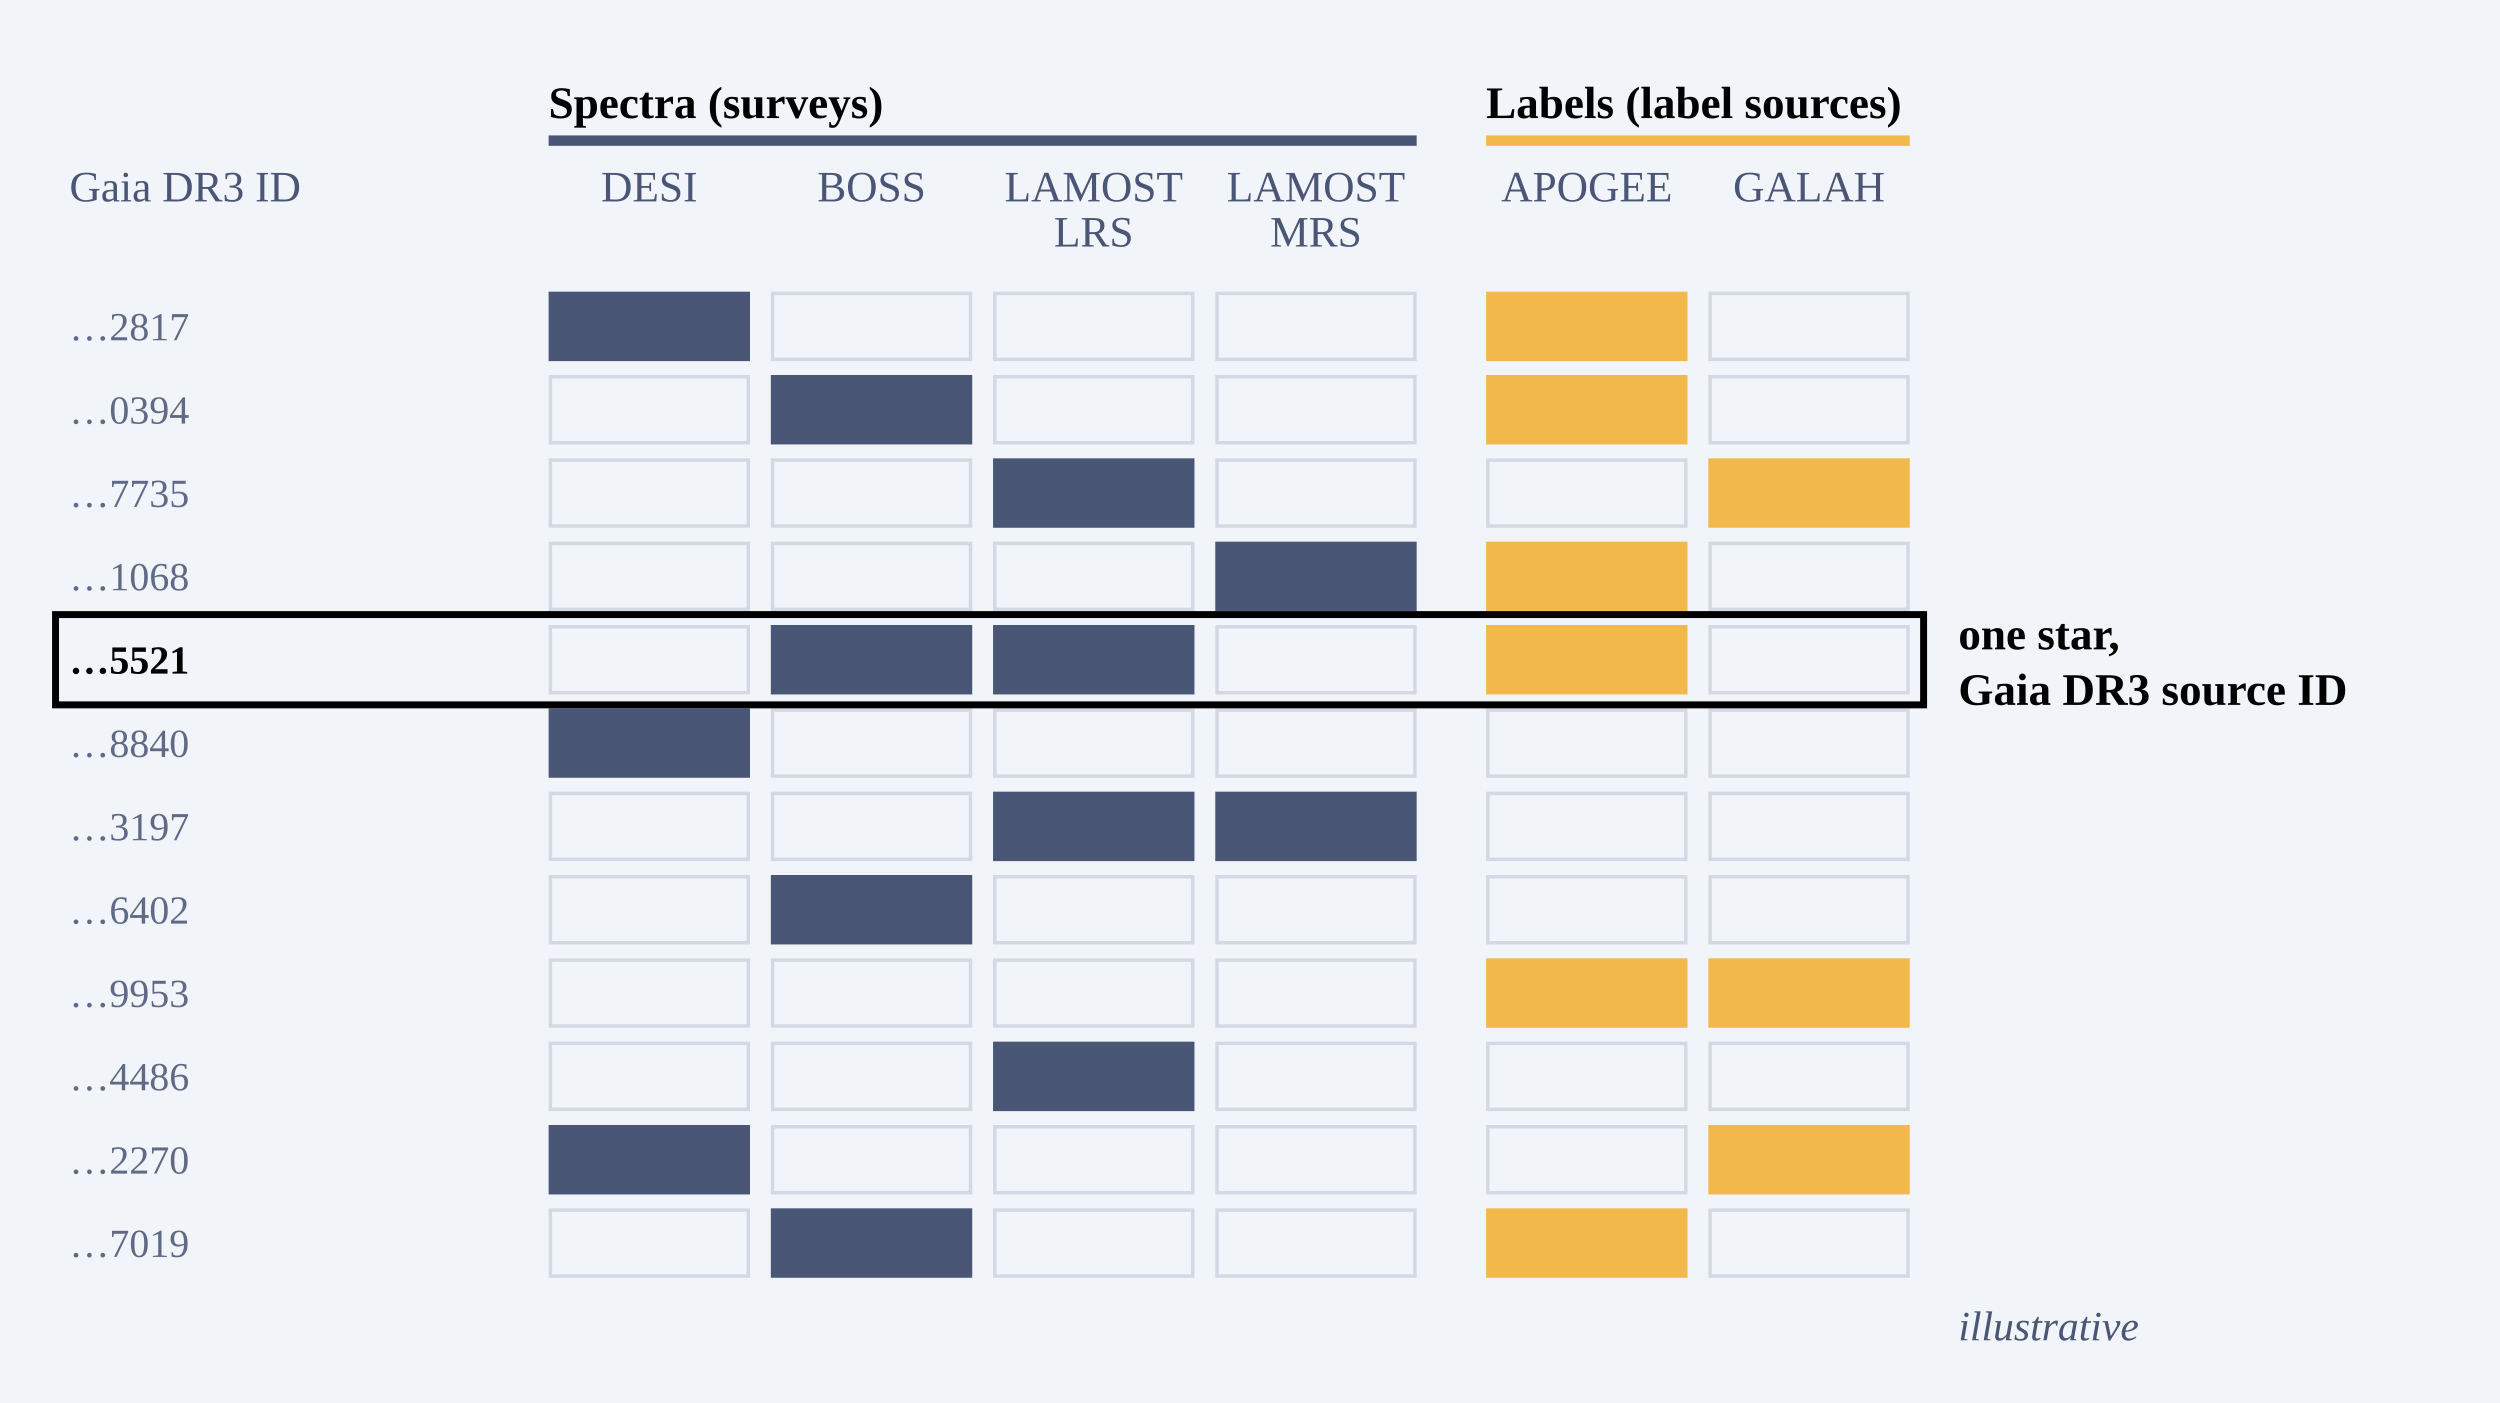
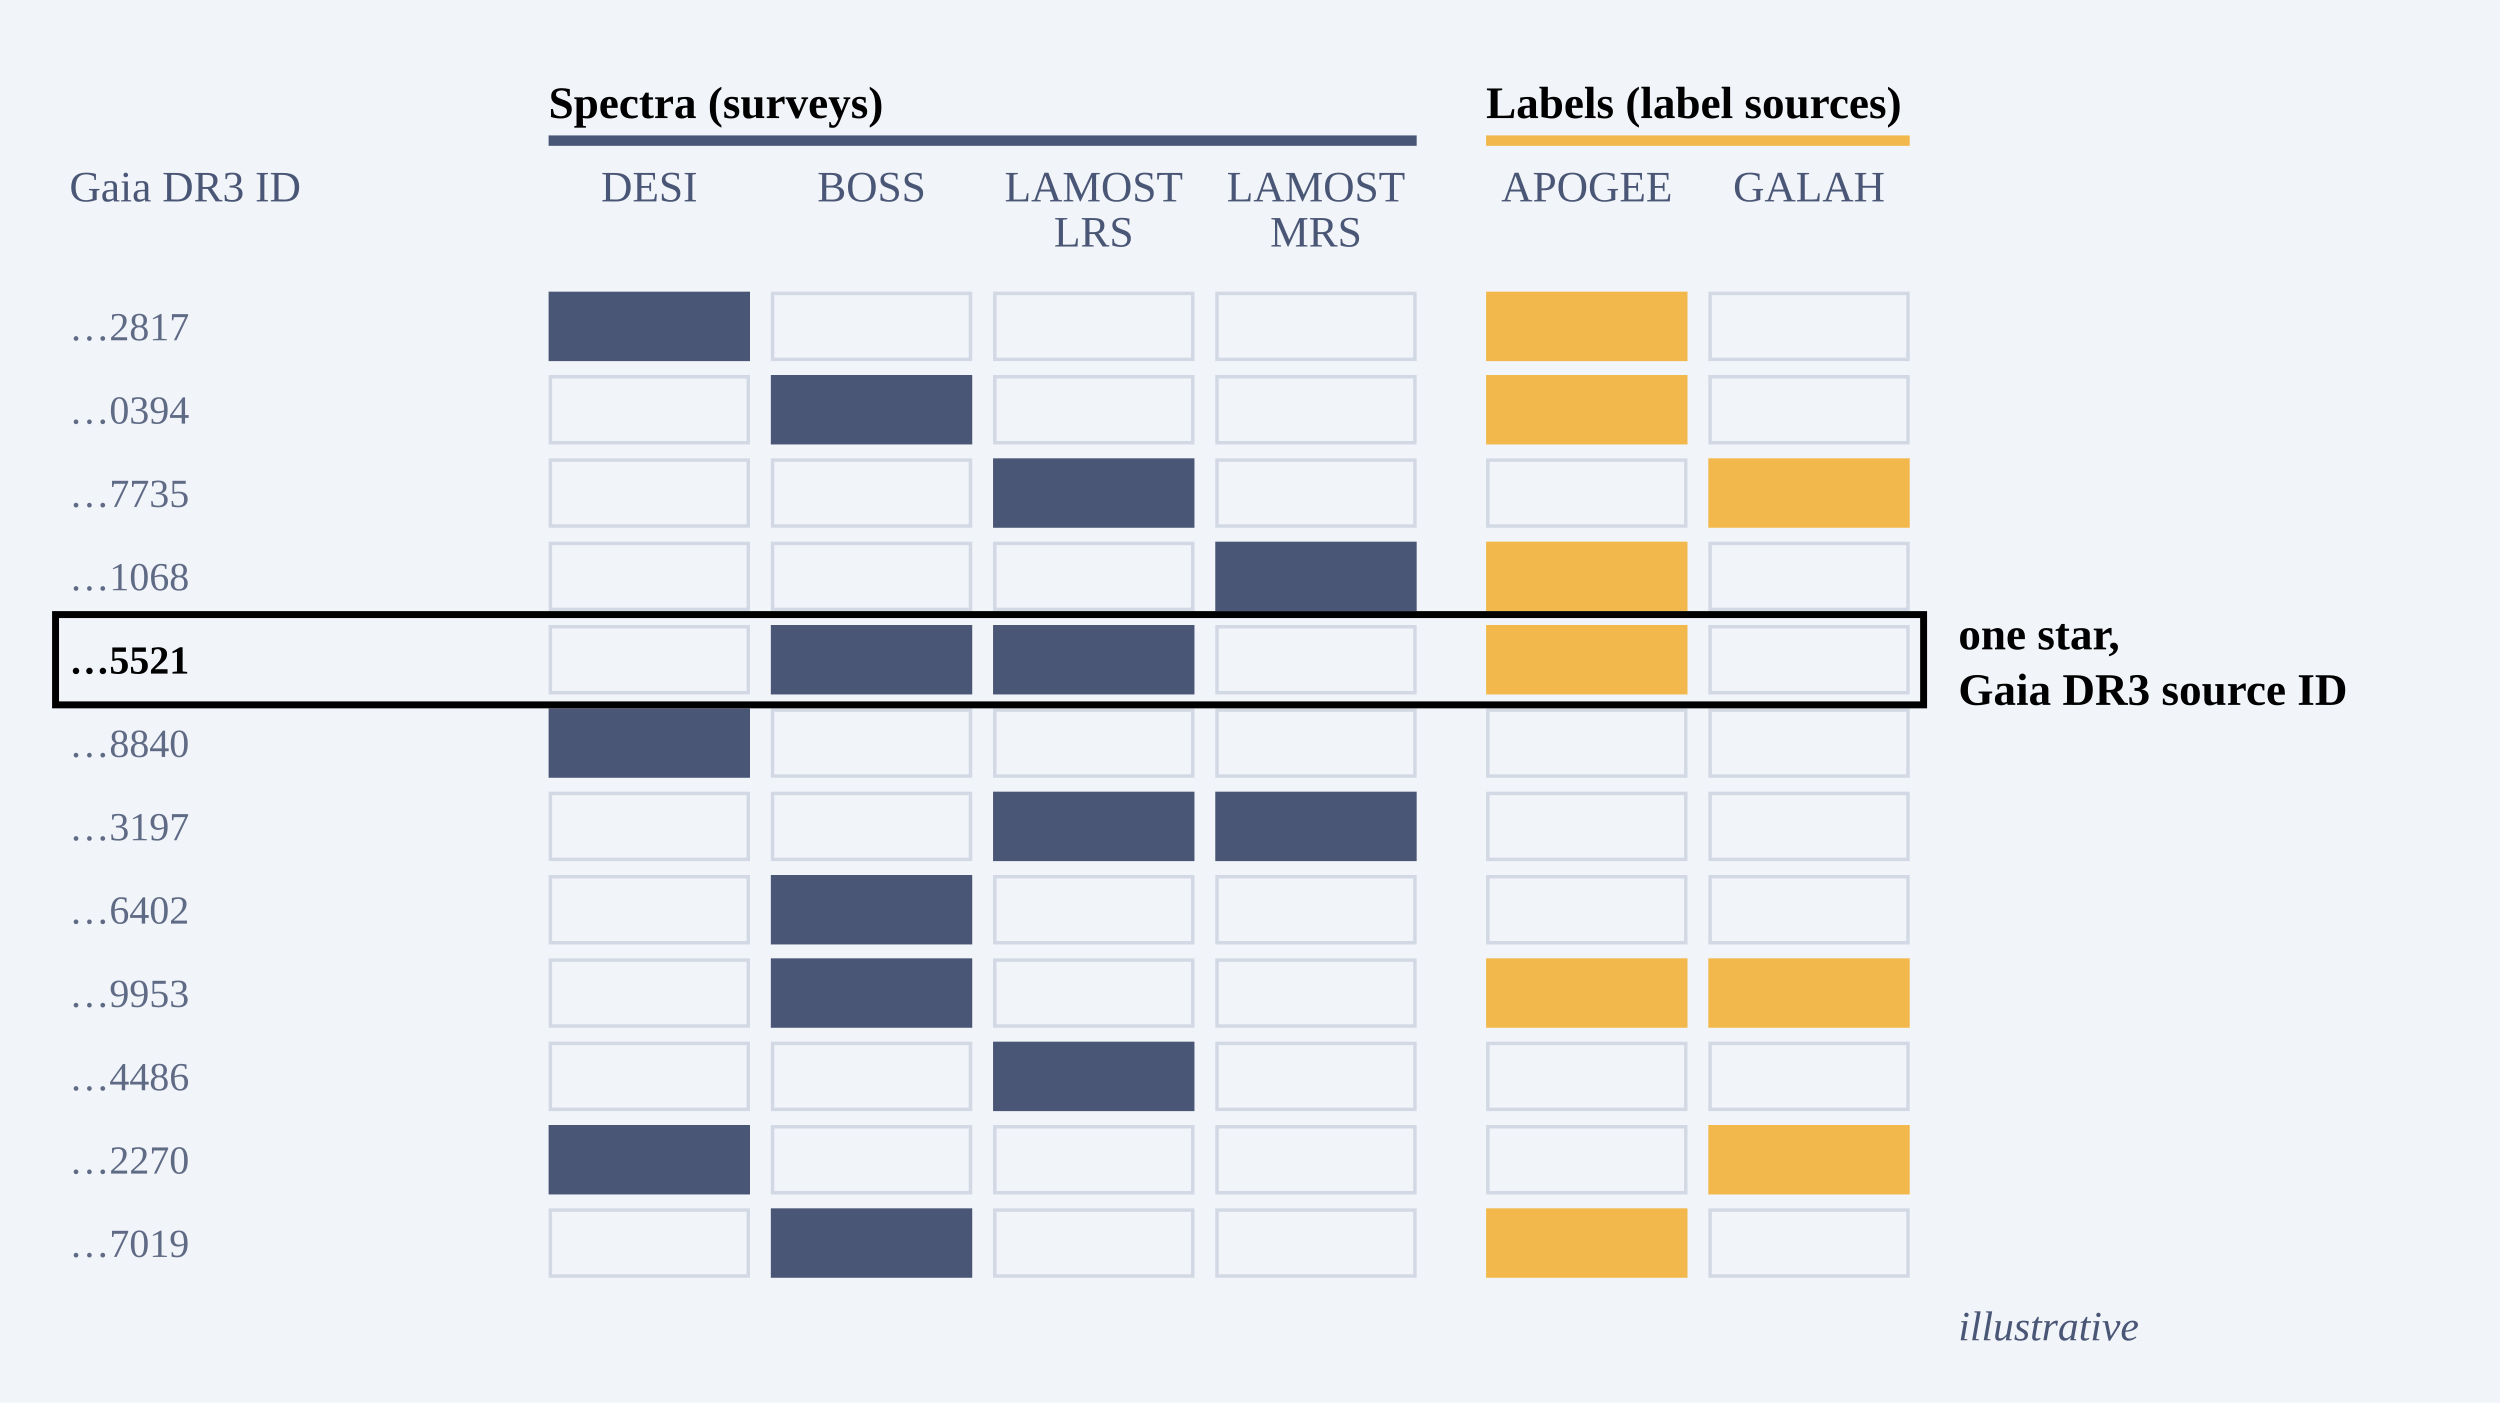
<svg xmlns="http://www.w3.org/2000/svg" class="dfig" viewBox="-20 -20 720 404" width="720" height="404" role="img" aria-labelledby="cat-title">
  <style>
.dfig text { font-family: var(--d-sans, "Hanken Grotesk", "Helvetica Neue", Helvetica, sans-serif); fill: currentColor; stroke: none; }
.dfig .h { font-weight: 700; font-size: 13px; }
.dfig .t { font-size: 12.5px; fill: var(--d-muted, #4A5675); }
.dfig .id { font-family: var(--d-mono, "JetBrains Mono", ui-monospace, monospace); font-size: 11.5px; fill: var(--d-faint, #5F6A85); }
.dfig .idh { font-family: var(--d-mono, "JetBrains Mono", ui-monospace, monospace); font-size: 11.5px; font-weight: 600; }
.dfig .note { font-weight: 600; font-size: 13px; }
.dfig .ill { font-style: italic; font-size: 12px; fill: var(--d-muted, #4A5675); }
.dfig .panel { fill: var(--d-surface, #F1F4F9); }
.dfig .spec { fill: var(--d-muted, #4A5675); }
.dfig .lab { fill: var(--d-gold-fill, #F2B84B); }
.dfig .empty { fill: none; stroke: var(--d-rule, #D3D9E4); stroke-width: 1; }
.dfig .bar-s { fill: var(--d-muted, #4A5675); }
.dfig .bar-l { fill: var(--d-gold-fill, #F2B84B); }
.dfig .hl { fill: none; stroke: currentColor; stroke-width: 2; }
.dfig .lead { fill: none; stroke: currentColor; stroke-width: 1.2; }
</style>
  <rect class="panel" x="-20" y="-20" width="720" height="404" />
  <text class="h" x="138" y="14">Spectra (surveys)</text>
  <rect class="bar-s" x="138" y="19" width="250" height="3" />
  <text class="h" x="408" y="14">Labels (label sources)</text>
  <rect class="bar-l" x="408" y="19" width="122" height="3" />
  <text class="t" x="167" y="38" text-anchor="middle">DESI</text>
  <text class="t" x="231" y="38" text-anchor="middle">BOSS</text>
  <text class="t" x="295" y="38" text-anchor="middle">LAMOST</text>
  <text class="t" x="295" y="51" text-anchor="middle">LRS</text>
  <text class="t" x="359" y="38" text-anchor="middle">LAMOST</text>
  <text class="t" x="359" y="51" text-anchor="middle">MRS</text>
  <text class="t" x="437" y="38" text-anchor="middle">APOGEE</text>
  <text class="t" x="501" y="38" text-anchor="middle">GALAH</text>
  <text class="t" x="0" y="38">Gaia DR3 ID</text>
  <text class="id" x="0" y="78">…2817</text>
  <rect class="spec" x="138" y="64" width="58" height="20" />
  <rect class="empty" x="202.5" y="64.5" width="57" height="19" />
  <rect class="empty" x="266.5" y="64.5" width="57" height="19" />
  <rect class="empty" x="330.5" y="64.5" width="57" height="19" />
  <rect class="lab" x="408" y="64" width="58" height="20" />
  <rect class="empty" x="472.5" y="64.5" width="57" height="19" />
  <text class="id" x="0" y="102">…0394</text>
  <rect class="empty" x="138.5" y="88.5" width="57" height="19" />
  <rect class="spec" x="202" y="88" width="58" height="20" />
  <rect class="empty" x="266.5" y="88.5" width="57" height="19" />
  <rect class="empty" x="330.5" y="88.5" width="57" height="19" />
  <rect class="lab" x="408" y="88" width="58" height="20" />
  <rect class="empty" x="472.5" y="88.5" width="57" height="19" />
  <text class="id" x="0" y="126">…7735</text>
  <rect class="empty" x="138.5" y="112.5" width="57" height="19" />
  <rect class="empty" x="202.5" y="112.5" width="57" height="19" />
  <rect class="spec" x="266" y="112" width="58" height="20" />
  <rect class="empty" x="330.5" y="112.5" width="57" height="19" />
  <rect class="empty" x="408.5" y="112.5" width="57" height="19" />
  <rect class="lab" x="472" y="112" width="58" height="20" />
  <text class="id" x="0" y="150">…1068</text>
  <rect class="empty" x="138.5" y="136.5" width="57" height="19" />
  <rect class="empty" x="202.5" y="136.5" width="57" height="19" />
  <rect class="empty" x="266.5" y="136.5" width="57" height="19" />
  <rect class="spec" x="330" y="136" width="58" height="20" />
  <rect class="lab" x="408" y="136" width="58" height="20" />
  <rect class="empty" x="472.5" y="136.5" width="57" height="19" />
  <text class="idh" x="0" y="174">…5521</text>
  <rect class="empty" x="138.5" y="160.5" width="57" height="19" />
  <rect class="spec" x="202" y="160" width="58" height="20" />
  <rect class="spec" x="266" y="160" width="58" height="20" />
  <rect class="empty" x="330.5" y="160.5" width="57" height="19" />
  <rect class="lab" x="408" y="160" width="58" height="20" />
  <rect class="empty" x="472.5" y="160.5" width="57" height="19" />
  <text class="id" x="0" y="198">…8840</text>
  <rect class="spec" x="138" y="184" width="58" height="20" />
  <rect class="empty" x="202.5" y="184.5" width="57" height="19" />
  <rect class="empty" x="266.5" y="184.5" width="57" height="19" />
  <rect class="empty" x="330.5" y="184.5" width="57" height="19" />
  <rect class="empty" x="408.5" y="184.5" width="57" height="19" />
  <rect class="empty" x="472.5" y="184.5" width="57" height="19" />
  <text class="id" x="0" y="222">…3197</text>
  <rect class="empty" x="138.5" y="208.5" width="57" height="19" />
  <rect class="empty" x="202.5" y="208.5" width="57" height="19" />
  <rect class="spec" x="266" y="208" width="58" height="20" />
  <rect class="spec" x="330" y="208" width="58" height="20" />
  <rect class="empty" x="408.5" y="208.5" width="57" height="19" />
  <rect class="empty" x="472.5" y="208.5" width="57" height="19" />
  <text class="id" x="0" y="246">…6402</text>
  <rect class="empty" x="138.5" y="232.5" width="57" height="19" />
  <rect class="spec" x="202" y="232" width="58" height="20" />
  <rect class="empty" x="266.5" y="232.5" width="57" height="19" />
  <rect class="empty" x="330.5" y="232.5" width="57" height="19" />
  <rect class="empty" x="408.5" y="232.5" width="57" height="19" />
  <rect class="empty" x="472.5" y="232.5" width="57" height="19" />
  <text class="id" x="0" y="270">…9953</text>
  <rect class="empty" x="138.5" y="256.5" width="57" height="19" />
-   <rect class="empty" x="202.5" y="256.5" width="57" height="19" />
+   <rect class="spec" x="202" y="256" width="58" height="20" />
  <rect class="empty" x="266.5" y="256.5" width="57" height="19" />
  <rect class="empty" x="330.5" y="256.5" width="57" height="19" />
  <rect class="lab" x="408" y="256" width="58" height="20" />
  <rect class="lab" x="472" y="256" width="58" height="20" />
  <text class="id" x="0" y="294">…4486</text>
  <rect class="empty" x="138.5" y="280.5" width="57" height="19" />
  <rect class="empty" x="202.5" y="280.5" width="57" height="19" />
  <rect class="spec" x="266" y="280" width="58" height="20" />
  <rect class="empty" x="330.5" y="280.5" width="57" height="19" />
  <rect class="empty" x="408.5" y="280.5" width="57" height="19" />
  <rect class="empty" x="472.5" y="280.5" width="57" height="19" />
  <text class="id" x="0" y="318">…2270</text>
  <rect class="spec" x="138" y="304" width="58" height="20" />
  <rect class="empty" x="202.5" y="304.5" width="57" height="19" />
  <rect class="empty" x="266.5" y="304.5" width="57" height="19" />
  <rect class="empty" x="330.5" y="304.5" width="57" height="19" />
  <rect class="empty" x="408.5" y="304.5" width="57" height="19" />
  <rect class="lab" x="472" y="304" width="58" height="20" />
  <text class="id" x="0" y="342">…7019</text>
  <rect class="empty" x="138.5" y="328.5" width="57" height="19" />
  <rect class="spec" x="202" y="328" width="58" height="20" />
  <rect class="empty" x="266.5" y="328.5" width="57" height="19" />
  <rect class="empty" x="330.5" y="328.5" width="57" height="19" />
  <rect class="lab" x="408" y="328" width="58" height="20" />
  <rect class="empty" x="472.5" y="328.5" width="57" height="19" />
  <rect class="hl" x="-4" y="157" width="538" height="26" />
  <text class="note" x="544" y="167">one star,</text>
  <text class="note" x="544" y="183">Gaia DR3 source ID</text>
  <text class="ill" x="544" y="366">illustrative</text>
</svg>
